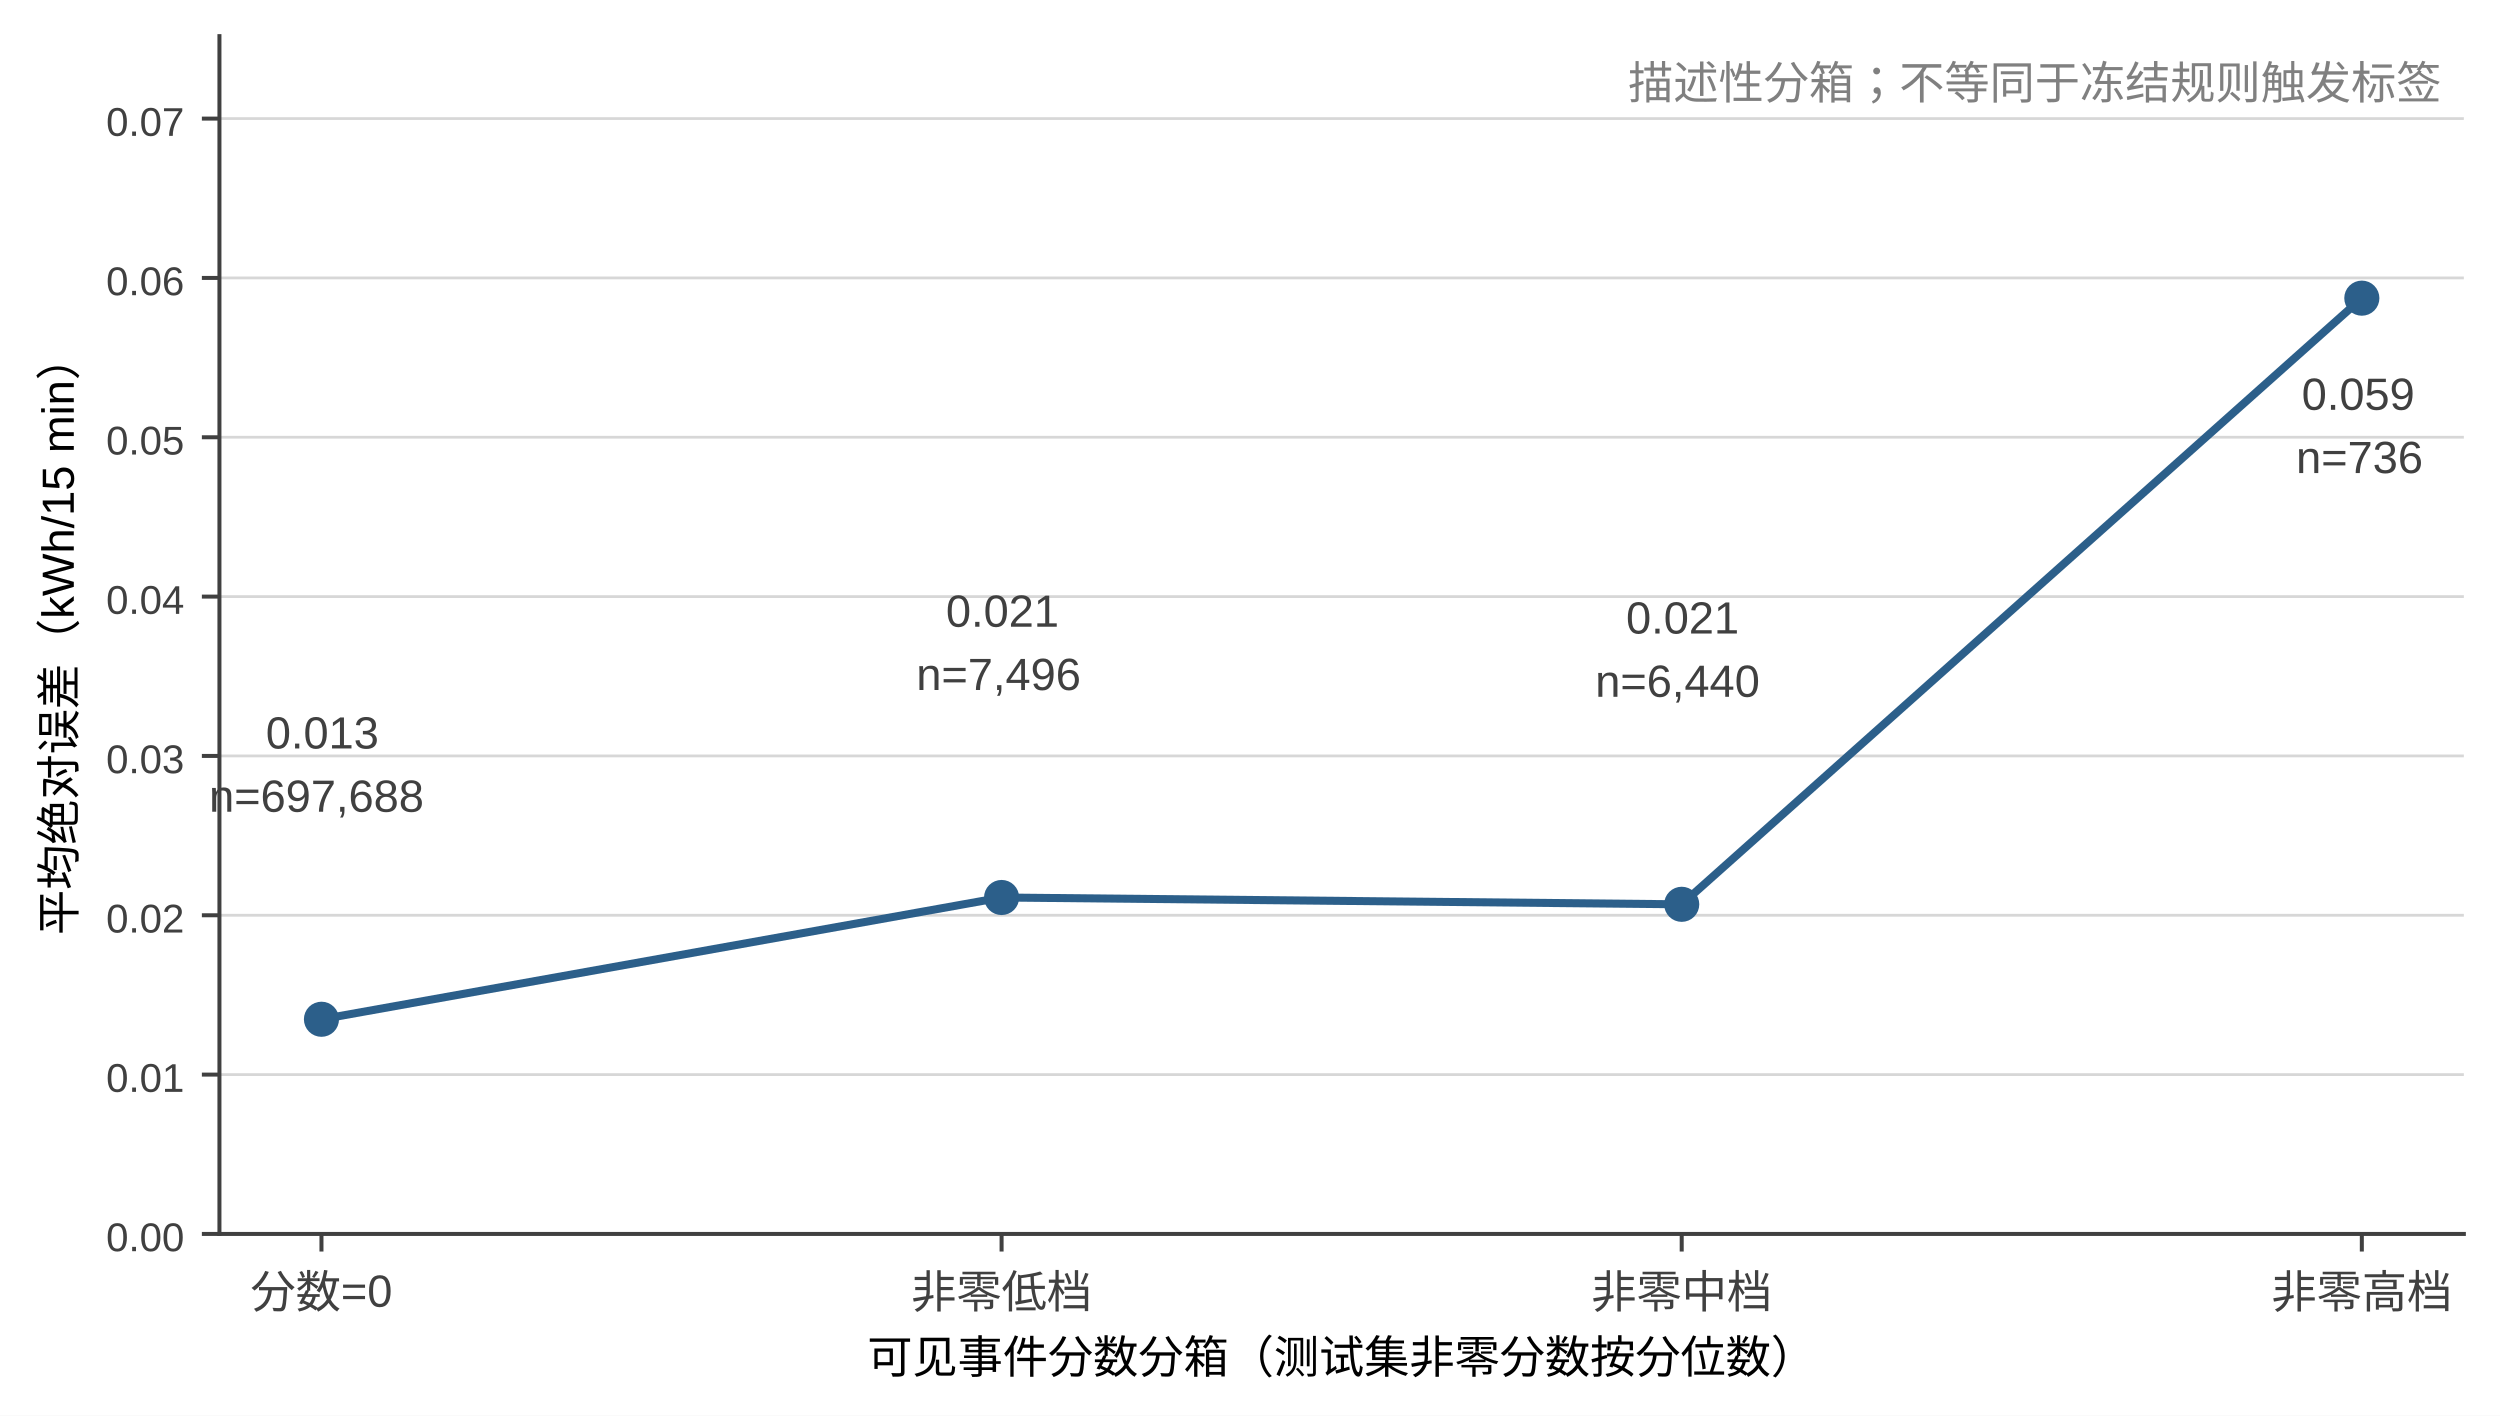
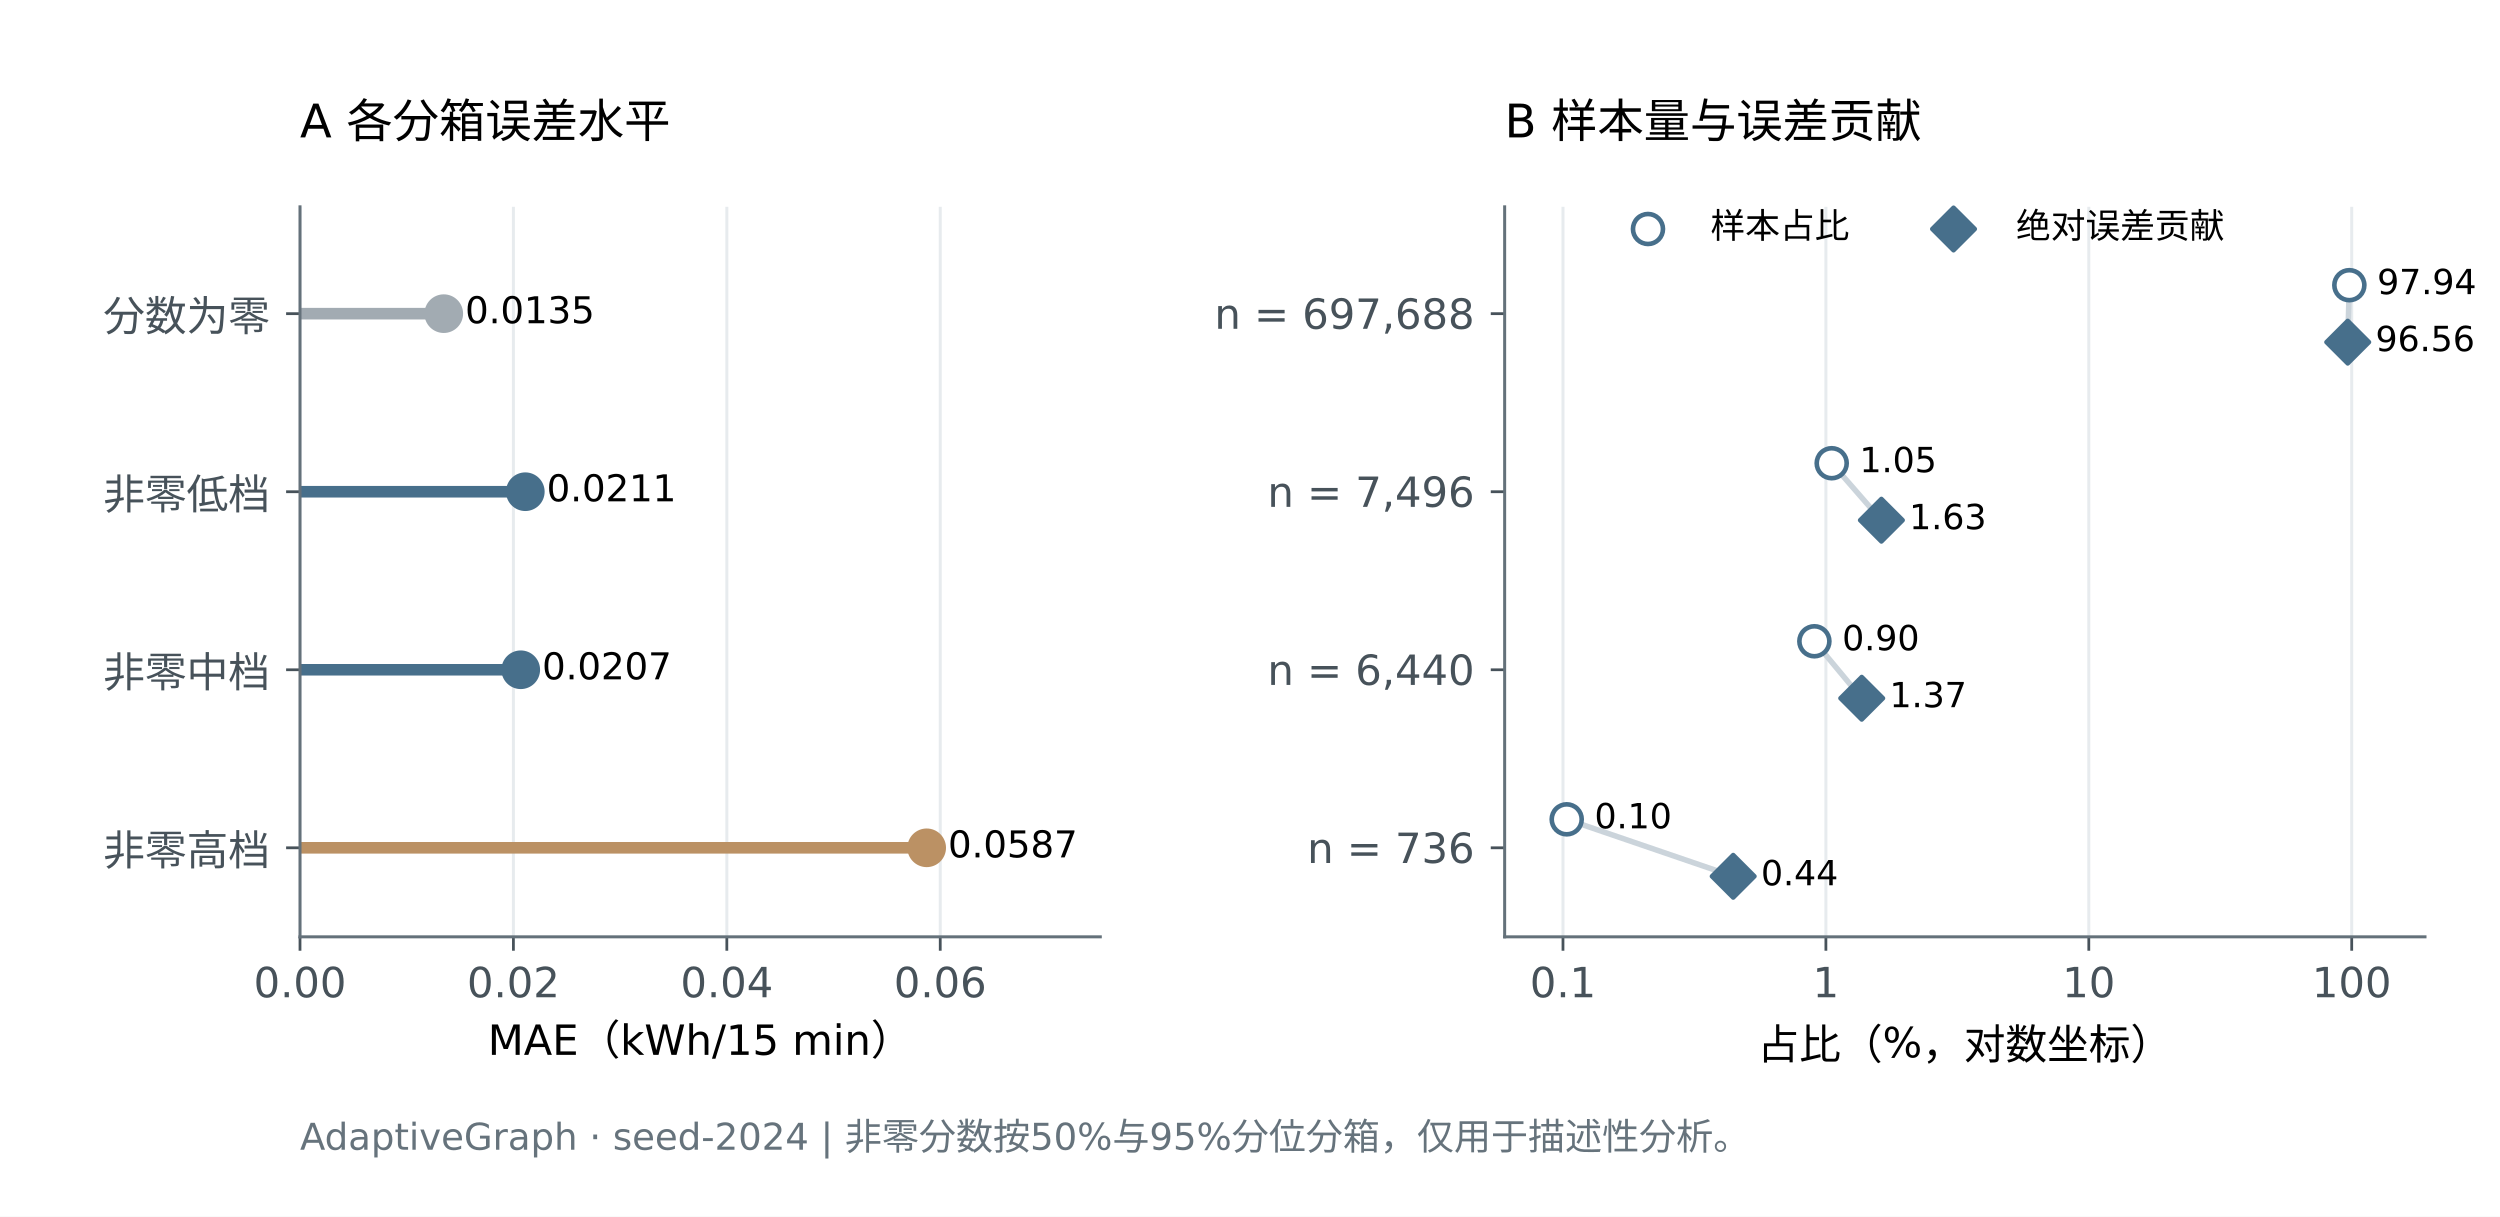
- <svg xmlns="http://www.w3.org/2000/svg" xmlns:xlink="http://www.w3.org/1999/xlink" width="498pt" height="282pt" viewBox="0 0 498 282" version="1.1">
+ <svg xmlns="http://www.w3.org/2000/svg" xmlns:xlink="http://www.w3.org/1999/xlink" width="540pt" height="262.8pt" viewBox="0 0 540 262.8" version="1.1">
  <defs>
    <style type="text/css">*{stroke-linejoin: round; stroke-linecap: butt}</style>
  </defs>
  <g id="figure_1">
    <g id="patch_1">
-       <path d="M 0 282 L 498 282 L 498 0 L 0 0 z " style="fill: #ffffff" />
+       <path d="M 0 262.8 L 540 262.8 L 540 0 L 0 0 z " style="fill: #ffffff" />
    </g>
    <g id="axes_1">
      <g id="patch_2">
-         <path d="M 43.712 245.8 L 490.8 245.8 L 490.8 7.2 L 43.712 7.2 z " style="fill: #ffffff" />
+         <path d="M 64.8 202.356 L 237.665 202.356 L 237.665 44.676 L 64.8 44.676 z " style="fill: #ffffff" />
      </g>
      <g id="matplotlib.axis_1">
        <g id="xtick_1">
          <g id="line2d_1">
+             <path d="M 64.8 202.356 L 64.8 44.676 " clip-path="url(#p65fbe8b01d)" style="fill: none; stroke: #e7ebee; stroke-width: 0.65; stroke-linecap: square" />
+           </g>
+           <g id="line2d_2">
            <defs>
-               <path id="mb6aa15b92a" d="M 0 0 L 0 3.5 " style="stroke: #404040; stroke-width: 0.8" />
+               <path id="me8dec4a4bf" d="M 0 0 L 0 3 " style="stroke: #47525a; stroke-width: 0.6" />
            </defs>
            <g>
-               <use xlink:href="#mb6aa15b92a" x="64.035" y="245.8" style="fill: #404040; stroke: #404040; stroke-width: 0.8" />
+               <use xlink:href="#me8dec4a4bf" x="64.8" y="202.356" style="fill: #47525a; stroke: #47525a; stroke-width: 0.6" />
            </g>
          </g>
          <g id="text_1">
-             <text style="font-size: 9px; font-family: 'PingFang SC', 'Arial', 'Helvetica', 'DejaVu Sans', sans-serif; text-anchor: middle; fill: #404040" x="64.035" y="260.54" transform="rotate(-0 64.03464 260.5395)">分数=0</text>
+             <text style="font-size: 9px; font-family: 'Arial Unicode MS', 'DejaVu Sans'; text-anchor: middle; fill: #47525a" x="64.8" y="215.408" transform="rotate(-0 64.8 215.4082)">0.00</text>
          </g>
        </g>
        <g id="xtick_2">
-           <g id="line2d_2">
-             <g>
-               <use xlink:href="#mb6aa15b92a" x="199.516" y="245.8" style="fill: #404040; stroke: #404040; stroke-width: 0.8" />
+           <g id="line2d_3">
+             <path d="M 110.897 202.356 L 110.897 44.676 " clip-path="url(#p65fbe8b01d)" style="fill: none; stroke: #e7ebee; stroke-width: 0.65; stroke-linecap: square" />
+           </g>
+           <g id="line2d_4">
+             <g>
+               <use xlink:href="#me8dec4a4bf" x="110.897" y="202.356" style="fill: #47525a; stroke: #47525a; stroke-width: 0.6" />
            </g>
          </g>
          <g id="text_2">
-             <text style="font-size: 9px; font-family: 'PingFang SC', 'Arial', 'Helvetica', 'DejaVu Sans', sans-serif; text-anchor: middle; fill: #404040" x="199.516" y="260.54" transform="rotate(-0 199.5156 260.5395)">非零低档</text>
+             <text style="font-size: 9px; font-family: 'Arial Unicode MS', 'DejaVu Sans'; text-anchor: middle; fill: #47525a" x="110.897" y="215.408" transform="rotate(-0 110.8974 215.4082)">0.02</text>
          </g>
        </g>
        <g id="xtick_3">
-           <g id="line2d_3">
-             <g>
-               <use xlink:href="#mb6aa15b92a" x="334.996" y="245.8" style="fill: #404040; stroke: #404040; stroke-width: 0.8" />
+           <g id="line2d_5">
+             <path d="M 156.995 202.356 L 156.995 44.676 " clip-path="url(#p65fbe8b01d)" style="fill: none; stroke: #e7ebee; stroke-width: 0.65; stroke-linecap: square" />
+           </g>
+           <g id="line2d_6">
+             <g>
+               <use xlink:href="#me8dec4a4bf" x="156.995" y="202.356" style="fill: #47525a; stroke: #47525a; stroke-width: 0.6" />
            </g>
          </g>
          <g id="text_3">
-             <text style="font-size: 9px; font-family: 'PingFang SC', 'Arial', 'Helvetica', 'DejaVu Sans', sans-serif; text-anchor: middle; fill: #404040" x="334.996" y="260.54" transform="rotate(-0 334.9965 260.5395)">非零中档</text>
+             <text style="font-size: 9px; font-family: 'Arial Unicode MS', 'DejaVu Sans'; text-anchor: middle; fill: #47525a" x="156.995" y="215.408" transform="rotate(-0 156.9947 215.4082)">0.04</text>
          </g>
        </g>
        <g id="xtick_4">
-           <g id="line2d_4">
-             <g>
-               <use xlink:href="#mb6aa15b92a" x="470.477" y="245.8" style="fill: #404040; stroke: #404040; stroke-width: 0.8" />
+           <g id="line2d_7">
+             <path d="M 203.092 202.356 L 203.092 44.676 " clip-path="url(#p65fbe8b01d)" style="fill: none; stroke: #e7ebee; stroke-width: 0.65; stroke-linecap: square" />
+           </g>
+           <g id="line2d_8">
+             <g>
+               <use xlink:href="#me8dec4a4bf" x="203.092" y="202.356" style="fill: #47525a; stroke: #47525a; stroke-width: 0.6" />
            </g>
          </g>
          <g id="text_4">
-             <text style="font-size: 9px; font-family: 'PingFang SC', 'Arial', 'Helvetica', 'DejaVu Sans', sans-serif; text-anchor: middle; fill: #404040" x="470.477" y="260.54" transform="rotate(-0 470.4774 260.5395)">非零高档</text>
+             <text style="font-size: 9px; font-family: 'Arial Unicode MS', 'DejaVu Sans'; text-anchor: middle; fill: #47525a" x="203.092" y="215.408" transform="rotate(-0 203.0921 215.4082)">0.06</text>
          </g>
        </g>
        <g id="text_5">
-           <text style="font-size: 9px; font-family: 'PingFang SC', 'Arial', 'Helvetica', 'DejaVu Sans', sans-serif; text-anchor: middle" x="267.256" y="273.54" transform="rotate(-0 267.256 273.5395)">可见事件分数分箱（测试集非零分数按分位数）</text>
+           <text style="font-size: 9px; font-family: 'Arial Unicode MS', 'DejaVu Sans'; text-anchor: middle" x="151.233" y="227.85" transform="rotate(-0 151.2325 227.8501)">MAE（kWh/15 min）</text>
        </g>
      </g>
      <g id="matplotlib.axis_2">
        <g id="ytick_1">
-           <g id="line2d_5">
-             <path d="M 43.712 245.8 L 490.8 245.8 " clip-path="url(#p9602b300ca)" style="fill: none; stroke: #c8c8c8; stroke-opacity: 0.72; stroke-width: 0.55; stroke-linecap: square" />
-           </g>
-           <g id="line2d_6">
+           <g id="line2d_9">
            <defs>
-               <path id="me1af6018bf" d="M 0 0 L -3.5 0 " style="stroke: #404040; stroke-width: 0.8" />
+               <path id="m1cf7f3cf62" d="M 0 0 L -3 0 " style="stroke: #47525a; stroke-width: 0.6" />
            </defs>
            <g>
-               <use xlink:href="#me1af6018bf" x="43.712" y="245.8" style="fill: #404040; stroke: #404040; stroke-width: 0.8" />
+               <use xlink:href="#m1cf7f3cf62" x="64.8" y="67.751" style="fill: #47525a; stroke: #47525a; stroke-width: 0.6" />
            </g>
          </g>
          <g id="text_6">
-             <text style="font-size: 8px; font-family: 'PingFang SC', 'Arial', 'Helvetica', 'DejaVu Sans', sans-serif; text-anchor: end; fill: #404040" x="36.712" y="249.24" transform="rotate(-0 36.7125 249.2395)">0.00</text>
+             <text style="font-size: 9px; font-family: 'Arial Unicode MS', 'DejaVu Sans'; text-anchor: end; fill: #47525a" x="58.3" y="71.482" transform="rotate(-0 58.3 71.4819)">分数为零</text>
          </g>
        </g>
        <g id="ytick_2">
-           <g id="line2d_7">
-             <path d="M 43.712 214.06 L 490.8 214.06 " clip-path="url(#p9602b300ca)" style="fill: none; stroke: #c8c8c8; stroke-opacity: 0.72; stroke-width: 0.55; stroke-linecap: square" />
-           </g>
-           <g id="line2d_8">
-             <g>
-               <use xlink:href="#me1af6018bf" x="43.712" y="214.06" style="fill: #404040; stroke: #404040; stroke-width: 0.8" />
+           <g id="line2d_10">
+             <g>
+               <use xlink:href="#m1cf7f3cf62" x="64.8" y="106.21" style="fill: #47525a; stroke: #47525a; stroke-width: 0.6" />
            </g>
          </g>
          <g id="text_7">
-             <text style="font-size: 8px; font-family: 'PingFang SC', 'Arial', 'Helvetica', 'DejaVu Sans', sans-serif; text-anchor: end; fill: #404040" x="36.712" y="217.5" transform="rotate(-0 36.7125 217.4999)">0.01</text>
+             <text style="font-size: 9px; font-family: 'Arial Unicode MS', 'DejaVu Sans'; text-anchor: end; fill: #47525a" x="58.3" y="109.981" transform="rotate(-0 58.3 109.9805)">非零低档</text>
          </g>
        </g>
        <g id="ytick_3">
-           <g id="line2d_9">
-             <path d="M 43.712 182.32 L 490.8 182.32 " clip-path="url(#p9602b300ca)" style="fill: none; stroke: #c8c8c8; stroke-opacity: 0.72; stroke-width: 0.55; stroke-linecap: square" />
-           </g>
-           <g id="line2d_10">
-             <g>
-               <use xlink:href="#me1af6018bf" x="43.712" y="182.32" style="fill: #404040; stroke: #404040; stroke-width: 0.8" />
+           <g id="line2d_11">
+             <g>
+               <use xlink:href="#m1cf7f3cf62" x="64.8" y="144.668" style="fill: #47525a; stroke: #47525a; stroke-width: 0.6" />
            </g>
          </g>
          <g id="text_8">
-             <text style="font-size: 8px; font-family: 'PingFang SC', 'Arial', 'Helvetica', 'DejaVu Sans', sans-serif; text-anchor: end; fill: #404040" x="36.712" y="185.76" transform="rotate(-0 36.7125 185.7602)">0.02</text>
+             <text style="font-size: 9px; font-family: 'Arial Unicode MS', 'DejaVu Sans'; text-anchor: end; fill: #47525a" x="58.3" y="148.404" transform="rotate(-0 58.3 148.4039)">非零中档</text>
          </g>
        </g>
        <g id="ytick_4">
-           <g id="line2d_11">
-             <path d="M 43.712 150.581 L 490.8 150.581 " clip-path="url(#p9602b300ca)" style="fill: none; stroke: #c8c8c8; stroke-opacity: 0.72; stroke-width: 0.55; stroke-linecap: square" />
-           </g>
          <g id="line2d_12">
            <g>
-               <use xlink:href="#me1af6018bf" x="43.712" y="150.581" style="fill: #404040; stroke: #404040; stroke-width: 0.8" />
+               <use xlink:href="#m1cf7f3cf62" x="64.8" y="183.127" style="fill: #47525a; stroke: #47525a; stroke-width: 0.6" />
            </g>
          </g>
          <g id="text_9">
-             <text style="font-size: 8px; font-family: 'PingFang SC', 'Arial', 'Helvetica', 'DejaVu Sans', sans-serif; text-anchor: end; fill: #404040" x="36.712" y="154.021" transform="rotate(-0 36.7125 154.0205)">0.03</text>
-           </g>
-         </g>
+             <text style="font-size: 9px; font-family: 'Arial Unicode MS', 'DejaVu Sans'; text-anchor: end; fill: #47525a" x="58.3" y="186.862" transform="rotate(-0 58.3 186.8624)">非零高档</text>
+           </g>
+         </g>
+       </g>
+       <g id="LineCollection_1">
+         <path d="M 64.8 67.751 L 95.854 67.751 " clip-path="url(#p65fbe8b01d)" style="fill: none; stroke: #a2abb2; stroke-width: 2.5" />
+       </g>
+       <g id="LineCollection_2">
+         <path d="M 64.8 106.21 L 113.467 106.21 " clip-path="url(#p65fbe8b01d)" style="fill: none; stroke: #476f8b; stroke-width: 2.5" />
+       </g>
+       <g id="LineCollection_3">
+         <path d="M 64.8 144.668 L 112.482 144.668 " clip-path="url(#p65fbe8b01d)" style="fill: none; stroke: #476f8b; stroke-width: 2.5" />
+       </g>
+       <g id="LineCollection_4">
+         <path d="M 64.8 183.127 L 200.164 183.127 " clip-path="url(#p65fbe8b01d)" style="fill: none; stroke: #bb9164; stroke-width: 2.5" />
+       </g>
+       <g id="patch_3">
+         <path d="M 64.8 202.356 L 64.8 44.676 " style="fill: none; stroke: #64717a; stroke-width: 0.65; stroke-linejoin: miter; stroke-linecap: square" />
+       </g>
+       <g id="patch_4">
+         <path d="M 64.8 202.356 L 237.665 202.356 " style="fill: none; stroke: #64717a; stroke-width: 0.65; stroke-linejoin: miter; stroke-linecap: square" />
+       </g>
+       <g id="PathCollection_1">
+         <defs>
+           <path id="m0bb12a66d7" d="M 0 3.674 C 0.974 3.674 1.909 3.287 2.598 2.598 C 3.287 1.909 3.674 0.974 3.674 0 C 3.674 -0.974 3.287 -1.909 2.598 -2.598 C 1.909 -3.287 0.974 -3.674 0 -3.674 C -0.974 -3.674 -1.909 -3.287 -2.598 -2.598 C -3.287 -1.909 -3.674 -0.974 -3.674 0 C -3.674 0.974 -3.287 1.909 -2.598 2.598 C -1.909 3.287 -0.974 3.674 0 3.674 z " style="stroke: #a2abb2" />
+         </defs>
+         <g clip-path="url(#p65fbe8b01d)">
+           <use xlink:href="#m0bb12a66d7" x="95.854" y="67.751" style="fill: #a2abb2; stroke: #a2abb2" />
+         </g>
+       </g>
+       <g id="text_10">
+         <text style="font-size: 8px; font-family: 'Arial Unicode MS', 'DejaVu Sans'; text-anchor: start" x="100.463" y="69.823" transform="rotate(-0 100.4633 69.82339)">0.0135</text>
+       </g>
+       <g id="PathCollection_2">
+         <defs>
+           <path id="mfde60743ad" d="M 0 3.674 C 0.974 3.674 1.909 3.287 2.598 2.598 C 3.287 1.909 3.674 0.974 3.674 0 C 3.674 -0.974 3.287 -1.909 2.598 -2.598 C 1.909 -3.287 0.974 -3.674 0 -3.674 C -0.974 -3.674 -1.909 -3.287 -2.598 -2.598 C -3.287 -1.909 -3.674 -0.974 -3.674 0 C -3.674 0.974 -3.287 1.909 -2.598 2.598 C -1.909 3.287 -0.974 3.674 0 3.674 z " style="stroke: #476f8b" />
+         </defs>
+         <g clip-path="url(#p65fbe8b01d)">
+           <use xlink:href="#mfde60743ad" x="113.467" y="106.21" style="fill: #476f8b; stroke: #476f8b" />
+         </g>
+       </g>
+       <g id="text_11">
+         <text style="font-size: 8px; font-family: 'Arial Unicode MS', 'DejaVu Sans'; text-anchor: start" x="118.077" y="108.282" transform="rotate(-0 118.0771 108.2819)">0.0211</text>
+       </g>
+       <g id="PathCollection_3">
+         <g clip-path="url(#p65fbe8b01d)">
+           <use xlink:href="#mfde60743ad" x="112.482" y="144.668" style="fill: #476f8b; stroke: #476f8b" />
+         </g>
+       </g>
+       <g id="text_12">
+         <text style="font-size: 8px; font-family: 'Arial Unicode MS', 'DejaVu Sans'; text-anchor: start" x="117.092" y="146.74" transform="rotate(-0 117.0918 146.7405)">0.0207</text>
+       </g>
+       <g id="PathCollection_4">
+         <defs>
+           <path id="m050a1337d0" d="M 0 3.674 C 0.974 3.674 1.909 3.287 2.598 2.598 C 3.287 1.909 3.674 0.974 3.674 0 C 3.674 -0.974 3.287 -1.909 2.598 -2.598 C 1.909 -3.287 0.974 -3.674 0 -3.674 C -0.974 -3.674 -1.909 -3.287 -2.598 -2.598 C -3.287 -1.909 -3.674 -0.974 -3.674 0 C -3.674 0.974 -3.287 1.909 -2.598 2.598 C -1.909 3.287 -0.974 3.674 0 3.674 z " style="stroke: #bb9164" />
+         </defs>
+         <g clip-path="url(#p65fbe8b01d)">
+           <use xlink:href="#m050a1337d0" x="200.164" y="183.127" style="fill: #bb9164; stroke: #bb9164" />
+         </g>
+       </g>
+       <g id="text_13">
+         <text style="font-size: 8px; font-family: 'Arial Unicode MS', 'DejaVu Sans'; text-anchor: start" x="204.774" y="185.199" transform="rotate(-0 204.7738 185.199)">0.0587</text>
+       </g>
+       <g id="text_14">
+         <text style="font-size: 10px; font-family: 'Arial Unicode MS', 'DejaVu Sans'; text-anchor: start" x="64.8" y="29.676" transform="rotate(-0 64.8 29.676)">A  各分箱误差水平</text>
+       </g>
+     </g>
+     <g id="axes_2">
+       <g id="patch_5">
+         <path d="M 325.005 202.356 L 523.8 202.356 L 523.8 44.676 L 325.005 44.676 z " style="fill: #ffffff" />
+       </g>
+       <g id="matplotlib.axis_3">
+         <g id="xtick_5">
+           <g id="line2d_13">
+             <path d="M 337.604 202.356 L 337.604 44.676 " clip-path="url(#pb2b7542ab7)" style="fill: none; stroke: #e7ebee; stroke-width: 0.65; stroke-linecap: square" />
+           </g>
+           <g id="line2d_14">
+             <g>
+               <use xlink:href="#me8dec4a4bf" x="337.604" y="202.356" style="fill: #47525a; stroke: #47525a; stroke-width: 0.6" />
+             </g>
+           </g>
+           <g id="text_15">
+             <text style="font-size: 9px; font-family: 'Arial Unicode MS', 'DejaVu Sans'; text-anchor: middle; fill: #47525a" x="337.604" y="215.408" transform="rotate(-0 337.6037 215.4082)">0.1</text>
+           </g>
+         </g>
+         <g id="xtick_6">
+           <g id="line2d_15">
+             <path d="M 394.392 202.356 L 394.392 44.676 " clip-path="url(#pb2b7542ab7)" style="fill: none; stroke: #e7ebee; stroke-width: 0.65; stroke-linecap: square" />
+           </g>
+           <g id="line2d_16">
+             <g>
+               <use xlink:href="#me8dec4a4bf" x="394.392" y="202.356" style="fill: #47525a; stroke: #47525a; stroke-width: 0.6" />
+             </g>
+           </g>
+           <g id="text_16">
+             <text style="font-size: 9px; font-family: 'Arial Unicode MS', 'DejaVu Sans'; text-anchor: middle; fill: #47525a" x="394.392" y="215.408" transform="rotate(-0 394.3924 215.4082)">1</text>
+           </g>
+         </g>
+         <g id="xtick_7">
+           <g id="line2d_17">
+             <path d="M 451.181 202.356 L 451.181 44.676 " clip-path="url(#pb2b7542ab7)" style="fill: none; stroke: #e7ebee; stroke-width: 0.65; stroke-linecap: square" />
+           </g>
+           <g id="line2d_18">
+             <g>
+               <use xlink:href="#me8dec4a4bf" x="451.181" y="202.356" style="fill: #47525a; stroke: #47525a; stroke-width: 0.6" />
+             </g>
+           </g>
+           <g id="text_17">
+             <text style="font-size: 9px; font-family: 'Arial Unicode MS', 'DejaVu Sans'; text-anchor: middle; fill: #47525a" x="451.181" y="215.408" transform="rotate(-0 451.1812 215.4082)">10</text>
+           </g>
+         </g>
+         <g id="xtick_8">
+           <g id="line2d_19">
+             <path d="M 507.97 202.356 L 507.97 44.676 " clip-path="url(#pb2b7542ab7)" style="fill: none; stroke: #e7ebee; stroke-width: 0.65; stroke-linecap: square" />
+           </g>
+           <g id="line2d_20">
+             <g>
+               <use xlink:href="#me8dec4a4bf" x="507.97" y="202.356" style="fill: #47525a; stroke: #47525a; stroke-width: 0.6" />
+             </g>
+           </g>
+           <g id="text_18">
+             <text style="font-size: 9px; font-family: 'Arial Unicode MS', 'DejaVu Sans'; text-anchor: middle; fill: #47525a" x="507.97" y="215.408" transform="rotate(-0 507.9699 215.4082)">100</text>
+           </g>
+         </g>
+         <g id="text_19">
+           <text style="font-size: 9px; font-family: 'Arial Unicode MS', 'DejaVu Sans'; text-anchor: middle" x="424.403" y="228.795" transform="rotate(-0 424.4026 228.7946)">占比（%，对数坐标）</text>
+         </g>
+       </g>
+       <g id="matplotlib.axis_4">
        <g id="ytick_5">
-           <g id="line2d_13">
-             <path d="M 43.712 118.841 L 490.8 118.841 " clip-path="url(#p9602b300ca)" style="fill: none; stroke: #c8c8c8; stroke-opacity: 0.72; stroke-width: 0.55; stroke-linecap: square" />
-           </g>
-           <g id="line2d_14">
-             <g>
-               <use xlink:href="#me1af6018bf" x="43.712" y="118.841" style="fill: #404040; stroke: #404040; stroke-width: 0.8" />
-             </g>
-           </g>
-           <g id="text_10">
-             <text style="font-size: 8px; font-family: 'PingFang SC', 'Arial', 'Helvetica', 'DejaVu Sans', sans-serif; text-anchor: end; fill: #404040" x="36.712" y="122.281" transform="rotate(-0 36.7125 122.2809)">0.04</text>
+           <g id="line2d_21">
+             <g>
+               <use xlink:href="#m1cf7f3cf62" x="325.005" y="67.751" style="fill: #47525a; stroke: #47525a; stroke-width: 0.6" />
+             </g>
+           </g>
+           <g id="text_20">
+             <text style="font-size: 9px; font-family: 'Arial Unicode MS', 'DejaVu Sans'; text-anchor: end; fill: #47525a" x="318.505" y="71.027" transform="rotate(-0 318.5052 71.02724)">n = 697,688</text>
          </g>
        </g>
        <g id="ytick_6">
-           <g id="line2d_15">
-             <path d="M 43.712 87.101 L 490.8 87.101 " clip-path="url(#p9602b300ca)" style="fill: none; stroke: #c8c8c8; stroke-opacity: 0.72; stroke-width: 0.55; stroke-linecap: square" />
-           </g>
-           <g id="line2d_16">
-             <g>
-               <use xlink:href="#me1af6018bf" x="43.712" y="87.101" style="fill: #404040; stroke: #404040; stroke-width: 0.8" />
-             </g>
-           </g>
-           <g id="text_11">
-             <text style="font-size: 8px; font-family: 'PingFang SC', 'Arial', 'Helvetica', 'DejaVu Sans', sans-serif; text-anchor: end; fill: #404040" x="36.712" y="90.541" transform="rotate(-0 36.7125 90.54123)">0.05</text>
+           <g id="line2d_22">
+             <g>
+               <use xlink:href="#m1cf7f3cf62" x="325.005" y="106.21" style="fill: #47525a; stroke: #47525a; stroke-width: 0.6" />
+             </g>
+           </g>
+           <g id="text_21">
+             <text style="font-size: 9px; font-family: 'Arial Unicode MS', 'DejaVu Sans'; text-anchor: end; fill: #47525a" x="318.505" y="109.486" transform="rotate(-0 318.5052 109.4858)">n = 7,496</text>
          </g>
        </g>
        <g id="ytick_7">
-           <g id="line2d_17">
-             <path d="M 43.712 55.362 L 490.8 55.362 " clip-path="url(#p9602b300ca)" style="fill: none; stroke: #c8c8c8; stroke-opacity: 0.72; stroke-width: 0.55; stroke-linecap: square" />
-           </g>
-           <g id="line2d_18">
-             <g>
-               <use xlink:href="#me1af6018bf" x="43.712" y="55.362" style="fill: #404040; stroke: #404040; stroke-width: 0.8" />
-             </g>
-           </g>
-           <g id="text_12">
-             <text style="font-size: 8px; font-family: 'PingFang SC', 'Arial', 'Helvetica', 'DejaVu Sans', sans-serif; text-anchor: end; fill: #404040" x="36.712" y="58.802" transform="rotate(-0 36.7125 58.80157)">0.06</text>
+           <g id="line2d_23">
+             <g>
+               <use xlink:href="#m1cf7f3cf62" x="325.005" y="144.668" style="fill: #47525a; stroke: #47525a; stroke-width: 0.6" />
+             </g>
+           </g>
+           <g id="text_22">
+             <text style="font-size: 9px; font-family: 'Arial Unicode MS', 'DejaVu Sans'; text-anchor: end; fill: #47525a" x="318.505" y="147.944" transform="rotate(-0 318.5052 147.9443)">n = 6,440</text>
          </g>
        </g>
        <g id="ytick_8">
-           <g id="line2d_19">
-             <path d="M 43.712 23.622 L 490.8 23.622 " clip-path="url(#p9602b300ca)" style="fill: none; stroke: #c8c8c8; stroke-opacity: 0.72; stroke-width: 0.55; stroke-linecap: square" />
-           </g>
-           <g id="line2d_20">
-             <g>
-               <use xlink:href="#me1af6018bf" x="43.712" y="23.622" style="fill: #404040; stroke: #404040; stroke-width: 0.8" />
-             </g>
-           </g>
-           <g id="text_13">
-             <text style="font-size: 8px; font-family: 'PingFang SC', 'Arial', 'Helvetica', 'DejaVu Sans', sans-serif; text-anchor: end; fill: #404040" x="36.712" y="27.062" transform="rotate(-0 36.7125 27.06191)">0.07</text>
-           </g>
-         </g>
-         <g id="text_14">
-           <text style="font-size: 9px; font-family: 'PingFang SC', 'Arial', 'Helvetica', 'DejaVu Sans', sans-serif; text-anchor: middle" x="14.94" y="126.5" transform="rotate(-90 14.94 126.4998)">平均绝对误差（kWh/15 min）</text>
-         </g>
-       </g>
-       <g id="patch_3">
-         <path d="M 43.712 245.8 L 43.712 7.2 " style="fill: none; stroke: #404040; stroke-width: 0.8; stroke-linejoin: miter; stroke-linecap: square" />
-       </g>
-       <g id="patch_4">
-         <path d="M 43.712 245.8 L 490.8 245.8 " style="fill: none; stroke: #404040; stroke-width: 0.8; stroke-linejoin: miter; stroke-linecap: square" />
-       </g>
-       <g id="text_15">
-         <text style="font-size: 9px; font-family: 'PingFang SC', 'Arial', 'Helvetica', 'DejaVu Sans', sans-serif; fill: #404040" transform="translate(52.94214 149.1005)">0.013</text>
-         <text style="font-size: 9px; font-family: 'PingFang SC', 'Arial', 'Helvetica', 'DejaVu Sans', sans-serif; fill: #404040" transform="translate(41.64643 161.7005)">n=697,688</text>
-       </g>
-       <g id="text_16">
-         <text style="font-size: 9px; font-family: 'PingFang SC', 'Arial', 'Helvetica', 'DejaVu Sans', sans-serif; fill: #404040" transform="translate(188.4231 124.8451)">0.021</text>
-         <text style="font-size: 9px; font-family: 'PingFang SC', 'Arial', 'Helvetica', 'DejaVu Sans', sans-serif; fill: #404040" transform="translate(182.5273 137.4451)">n=7,496</text>
-       </g>
-       <g id="text_17">
-         <text style="font-size: 9px; font-family: 'PingFang SC', 'Arial', 'Helvetica', 'DejaVu Sans', sans-serif; fill: #404040" transform="translate(323.904 126.2019)">0.021</text>
-         <text style="font-size: 9px; font-family: 'PingFang SC', 'Arial', 'Helvetica', 'DejaVu Sans', sans-serif; fill: #404040" transform="translate(317.7699 138.8019)">n=6,440</text>
-       </g>
-       <g id="text_18">
-         <text style="font-size: 9px; font-family: 'PingFang SC', 'Arial', 'Helvetica', 'DejaVu Sans', sans-serif; fill: #404040" transform="translate(458.4891 81.62951)">0.059</text>
-         <text style="font-size: 9px; font-family: 'PingFang SC', 'Arial', 'Helvetica', 'DejaVu Sans', sans-serif; fill: #404040" transform="translate(457.3775 94.22951)">n=736</text>
-       </g>
-       <g id="text_19">
-         <text style="font-size: 9px; font-family: 'PingFang SC', 'Arial', 'Helvetica', 'DejaVu Sans', sans-serif; text-anchor: end; fill: #808080" x="486.329" y="19.712" transform="rotate(-0 486.3286 19.71199)">描述性分箱；不等同于冻结规则触发标签</text>
-       </g>
-       <g id="line2d_21">
-         <path d="M 64.035 203.037 L 199.516 178.781 L 334.996 180.138 L 470.477 59.394 " clip-path="url(#p9602b300ca)" style="fill: none; stroke: #2c5f8a; stroke-width: 1.6; stroke-linecap: square" />
-         <defs>
-           <path id="mdca2b29898" d="M 0 3 C 0.796 3 1.559 2.684 2.121 2.121 C 2.684 1.559 3 0.796 3 0 C 3 -0.796 2.684 -1.559 2.121 -2.121 C 1.559 -2.684 0.796 -3 0 -3 C -0.796 -3 -1.559 -2.684 -2.121 -2.121 C -2.684 -1.559 -3 -0.796 -3 0 C -3 0.796 -2.684 1.559 -2.121 2.121 C -1.559 2.684 -0.796 3 0 3 z " style="stroke: #2c5f8a" />
-         </defs>
-         <g clip-path="url(#p9602b300ca)">
-           <use xlink:href="#mdca2b29898" x="64.035" y="203.037" style="fill: #2c5f8a; stroke: #2c5f8a" />
-           <use xlink:href="#mdca2b29898" x="199.516" y="178.781" style="fill: #2c5f8a; stroke: #2c5f8a" />
-           <use xlink:href="#mdca2b29898" x="334.996" y="180.138" style="fill: #2c5f8a; stroke: #2c5f8a" />
-           <use xlink:href="#mdca2b29898" x="470.477" y="59.394" style="fill: #2c5f8a; stroke: #2c5f8a" />
-         </g>
-       </g>
+           <g id="line2d_24">
+             <g>
+               <use xlink:href="#m1cf7f3cf62" x="325.005" y="183.127" style="fill: #47525a; stroke: #47525a; stroke-width: 0.6" />
+             </g>
+           </g>
+           <g id="text_23">
+             <text style="font-size: 9px; font-family: 'Arial Unicode MS', 'DejaVu Sans'; text-anchor: end; fill: #47525a" x="318.505" y="186.403" transform="rotate(-0 318.5052 186.4029)">n = 736</text>
+           </g>
+         </g>
+       </g>
+       <g id="line2d_25">
+         <path d="M 507.457 61.598 L 507.107 73.904 " clip-path="url(#pb2b7542ab7)" style="fill: none; stroke: #cbd4db; stroke-width: 1.2; stroke-linecap: square" />
+       </g>
+       <g id="line2d_26">
+         <path d="M 395.649 100.056 L 406.38 112.363 " clip-path="url(#pb2b7542ab7)" style="fill: none; stroke: #cbd4db; stroke-width: 1.2; stroke-linecap: square" />
+       </g>
+       <g id="line2d_27">
+         <path d="M 391.904 138.515 L 402.131 150.822 " clip-path="url(#pb2b7542ab7)" style="fill: none; stroke: #cbd4db; stroke-width: 1.2; stroke-linecap: square" />
+       </g>
+       <g id="line2d_28">
+         <path d="M 338.409 176.973 L 374.369 189.28 " clip-path="url(#pb2b7542ab7)" style="fill: none; stroke: #cbd4db; stroke-width: 1.2; stroke-linecap: square" />
+       </g>
+       <g id="patch_6">
+         <path d="M 325.005 202.356 L 325.005 44.676 " style="fill: none; stroke: #64717a; stroke-width: 0.65; stroke-linejoin: miter; stroke-linecap: square" />
+       </g>
+       <g id="patch_7">
+         <path d="M 325.005 202.356 L 523.8 202.356 " style="fill: none; stroke: #64717a; stroke-width: 0.65; stroke-linejoin: miter; stroke-linecap: square" />
+       </g>
+       <g id="PathCollection_5">
+         <defs>
+           <path id="m1630303306" d="M 0 3.24 C 0.859 3.24 1.684 2.899 2.291 2.291 C 2.899 1.684 3.24 0.859 3.24 0 C 3.24 -0.859 2.899 -1.684 2.291 -2.291 C 1.684 -2.899 0.859 -3.24 0 -3.24 C -0.859 -3.24 -1.684 -2.899 -2.291 -2.291 C -2.899 -1.684 -3.24 -0.859 -3.24 0 C -3.24 0.859 -2.899 1.684 -2.291 2.291 C -1.684 2.899 -0.859 3.24 0 3.24 z " style="stroke: #476f8b" />
+         </defs>
+         <g clip-path="url(#pb2b7542ab7)">
+           <use xlink:href="#m1630303306" x="507.457" y="61.598" style="fill: #ffffff; stroke: #476f8b" />
+           <use xlink:href="#m1630303306" x="395.649" y="100.056" style="fill: #ffffff; stroke: #476f8b" />
+           <use xlink:href="#m1630303306" x="391.904" y="138.515" style="fill: #ffffff; stroke: #476f8b" />
+           <use xlink:href="#m1630303306" x="338.409" y="176.973" style="fill: #ffffff; stroke: #476f8b" />
+         </g>
+       </g>
+       <g id="PathCollection_6">
+         <defs>
+           <path id="ma099958c15" d="M -0 4.583 L 4.583 0 L 0 -4.583 L -4.583 -0 z " style="stroke: #476f8b" />
+         </defs>
+         <g clip-path="url(#pb2b7542ab7)">
+           <use xlink:href="#ma099958c15" x="507.107" y="73.904" style="fill: #476f8b; stroke: #476f8b" />
+           <use xlink:href="#ma099958c15" x="406.38" y="112.363" style="fill: #476f8b; stroke: #476f8b" />
+           <use xlink:href="#ma099958c15" x="402.131" y="150.822" style="fill: #476f8b; stroke: #476f8b" />
+           <use xlink:href="#ma099958c15" x="374.369" y="189.28" style="fill: #476f8b; stroke: #476f8b" />
+         </g>
+       </g>
+       <g id="text_24">
+         <text style="font-size: 7.5px; font-family: 'Arial Unicode MS', 'DejaVu Sans'; text-anchor: start" x="513.457" y="63.541" transform="rotate(-0 513.4567 63.54051)">97.94</text>
+       </g>
+       <g id="text_25">
+         <text style="font-size: 7.5px; font-family: 'Arial Unicode MS', 'DejaVu Sans'; text-anchor: start" x="401.649" y="101.999" transform="rotate(-0 401.6492 101.999)">1.05</text>
+       </g>
+       <g id="text_26">
+         <text style="font-size: 7.5px; font-family: 'Arial Unicode MS', 'DejaVu Sans'; text-anchor: start" x="397.904" y="140.458" transform="rotate(-0 397.9043 140.4576)">0.90</text>
+       </g>
+       <g id="text_27">
+         <text style="font-size: 7.5px; font-family: 'Arial Unicode MS', 'DejaVu Sans'; text-anchor: start" x="344.409" y="178.916" transform="rotate(-0 344.4088 178.9161)">0.10</text>
+       </g>
+       <g id="text_28">
+         <text style="font-size: 7.5px; font-family: 'Arial Unicode MS', 'DejaVu Sans'; text-anchor: start" x="513.107" y="75.847" transform="rotate(-0 513.107 75.84724)">96.56</text>
+       </g>
+       <g id="text_29">
+         <text style="font-size: 7.5px; font-family: 'Arial Unicode MS', 'DejaVu Sans'; text-anchor: start" x="412.38" y="114.306" transform="rotate(-0 412.3804 114.3058)">1.63</text>
+       </g>
+       <g id="text_30">
+         <text style="font-size: 7.5px; font-family: 'Arial Unicode MS', 'DejaVu Sans'; text-anchor: start" x="408.131" y="152.764" transform="rotate(-0 408.1311 152.7643)">1.37</text>
+       </g>
+       <g id="text_31">
+         <text style="font-size: 7.5px; font-family: 'Arial Unicode MS', 'DejaVu Sans'; text-anchor: start" x="380.369" y="191.223" transform="rotate(-0 380.3694 191.2228)">0.44</text>
+       </g>
+       <g id="text_32">
+         <text style="font-size: 10px; font-family: 'Arial Unicode MS', 'DejaVu Sans'; text-anchor: start" x="325.005" y="29.676" transform="rotate(-0 325.0052 29.676)">B  样本量与误差贡献</text>
+       </g>
+       <g id="legend_1">
+         <g id="PathCollection_7">
+           <g>
+             <use xlink:href="#m1630303306" x="355.963" y="49.464" style="fill: #ffffff; stroke: #476f8b" />
+           </g>
+         </g>
+         <g id="text_33">
+           <text style="font-size: 7.5px; font-family: 'Arial Unicode MS', 'DejaVu Sans'; text-anchor: start" x="369.463" y="51.433" transform="rotate(-0 369.4628 51.43286)">样本占比</text>
+         </g>
+         <g id="PathCollection_8">
+           <g>
+             <use xlink:href="#ma099958c15" x="421.963" y="49.464" style="fill: #476f8b; stroke: #476f8b" />
+           </g>
+         </g>
+         <g id="text_34">
+           <text style="font-size: 7.5px; font-family: 'Arial Unicode MS', 'DejaVu Sans'; text-anchor: start" x="435.463" y="51.433" transform="rotate(-0 435.4628 51.43286)">绝对误差贡献</text>
+         </g>
+       </g>
+     </g>
+     <g id="text_35">
+       <text style="font-size: 8px; font-family: 'Arial Unicode MS', 'DejaVu Sans'; text-anchor: start; fill: #66737c" x="64.8" y="248.346" transform="rotate(-0 64.8 248.346)">AdaptiveGraph · seed-2024   |   非零分数按50%与95%分位分箱，仅用于描述性分析。</text>
    </g>
  </g>
  <defs>
-     <clipPath id="p9602b300ca">
-       <rect x="43.712" y="7.2" width="447.087" height="238.6" />
+     <clipPath id="p65fbe8b01d">
+       <rect x="64.8" y="44.676" width="172.865" height="157.68" />
+     </clipPath>
+     <clipPath id="pb2b7542ab7">
+       <rect x="325.005" y="44.676" width="198.795" height="157.68" />
    </clipPath>
  </defs>
</svg>
